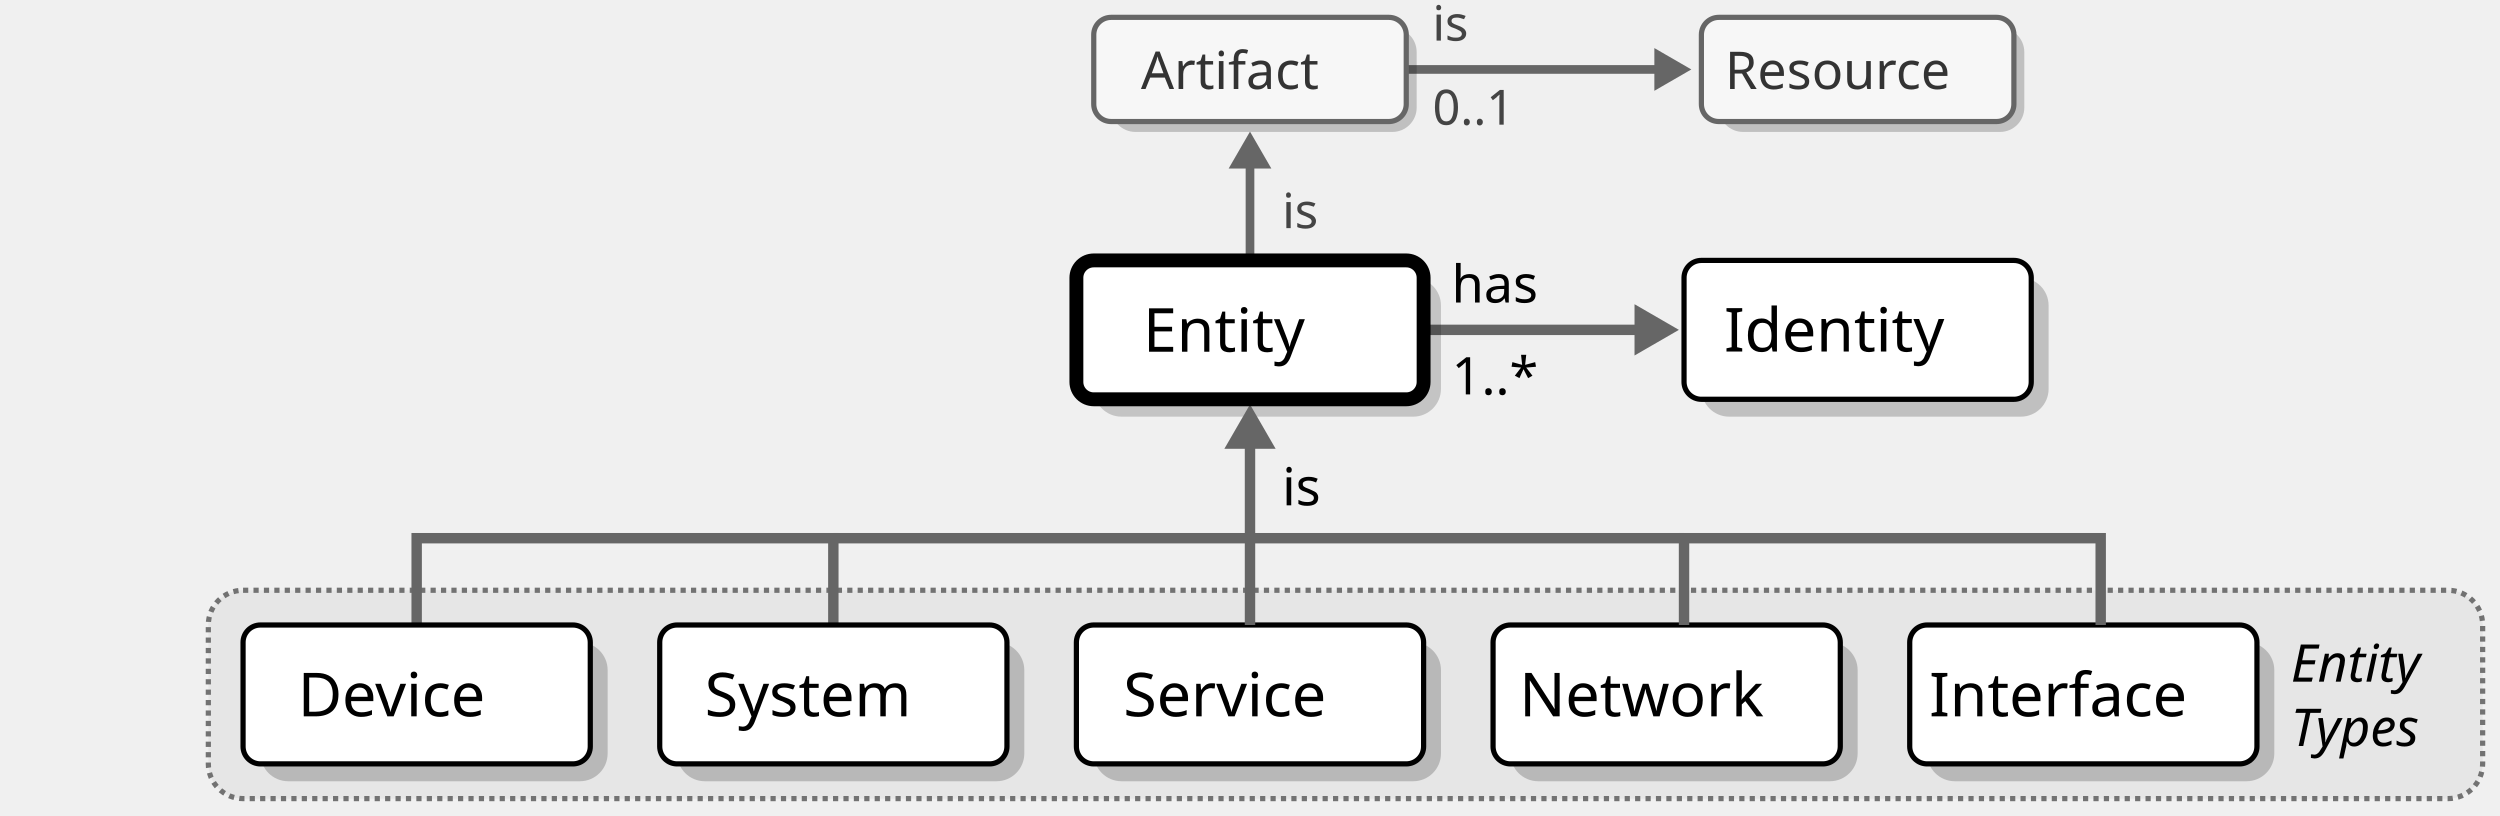
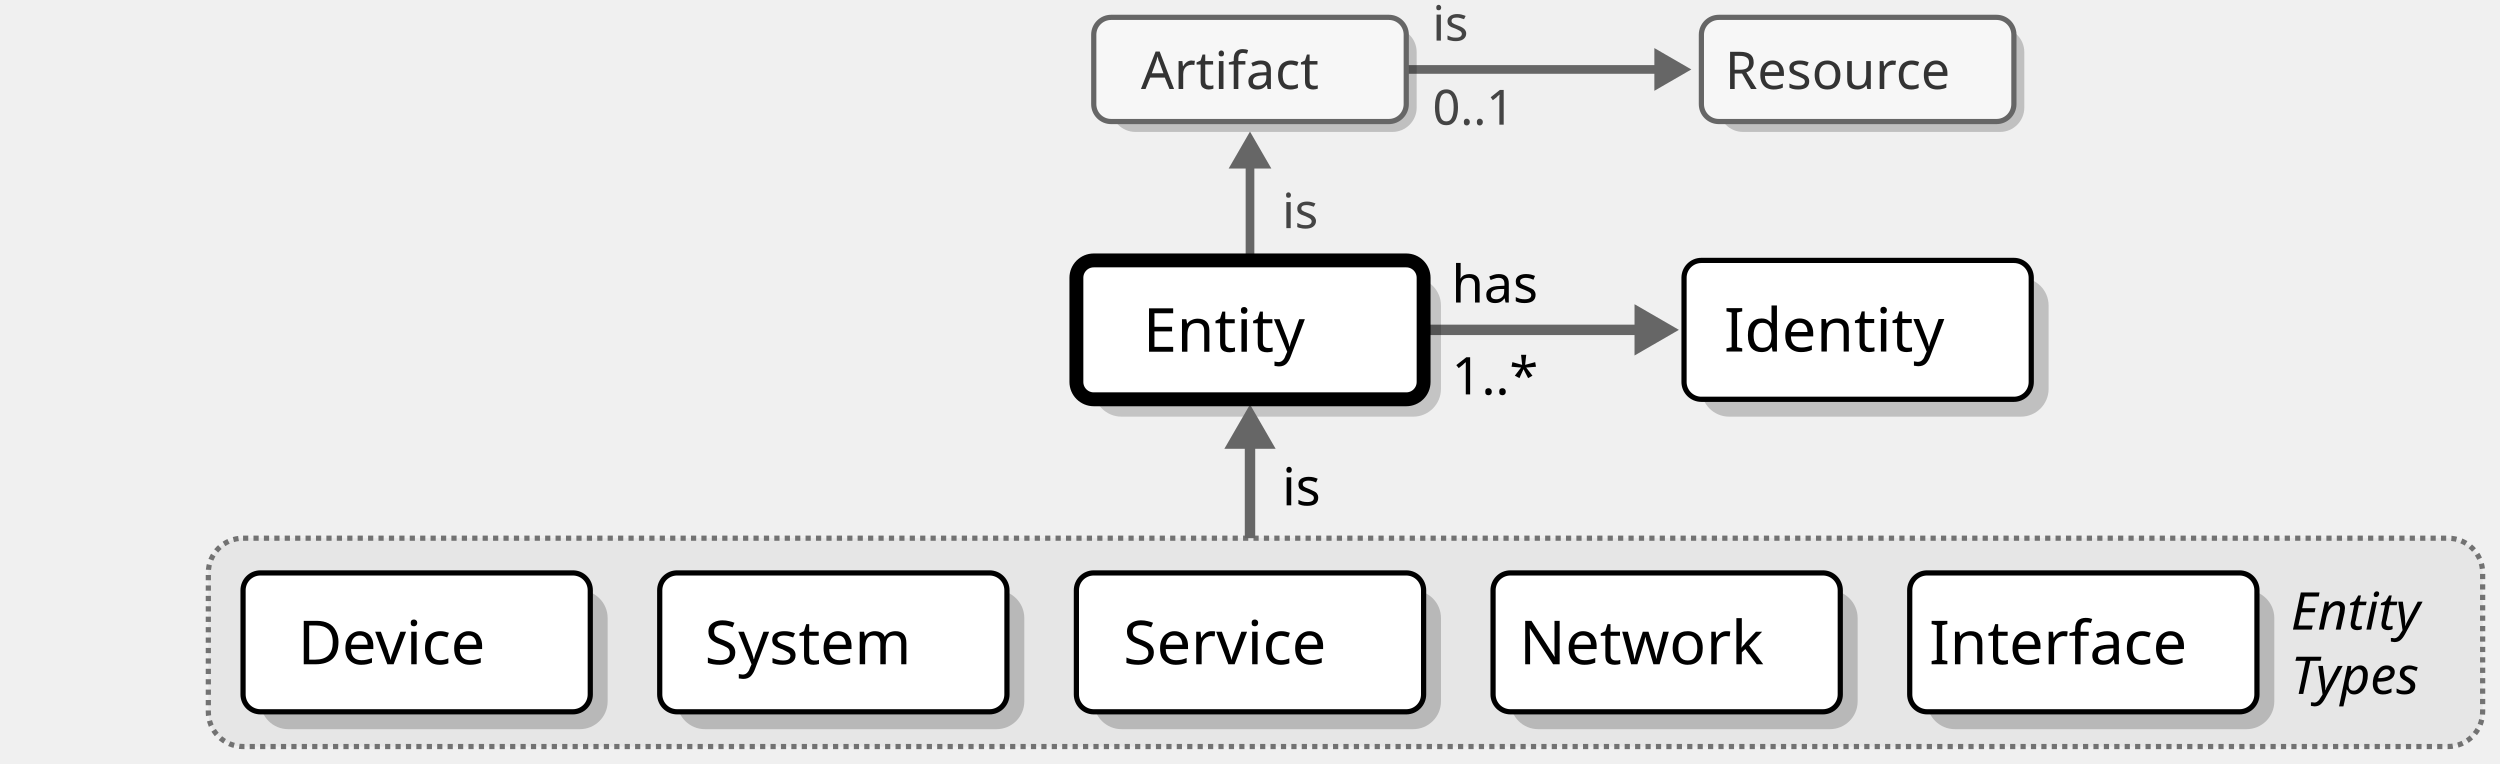
- <svg xmlns="http://www.w3.org/2000/svg" xmlns:xlink="http://www.w3.org/1999/xlink" width="144mm" height="47mm" version="1.1" viewBox="0 0 144 47" id="svg926">
+ <svg xmlns="http://www.w3.org/2000/svg" xmlns:xlink="http://www.w3.org/1999/xlink" width="144mm" height="44mm" version="1.1" viewBox="0 0 144 44" id="svg926">
  <defs id="defs827">
    <marker id="b" overflow="visible" orient="auto">
      <path transform="scale(0.4)" d="M 5.77,0 -2.88,5 V -5 Z" fill="context-stroke" fill-rule="evenodd" stroke="context-stroke" stroke-width="1pt" id="path824" />
    </marker>
  </defs>
-   <rect id="rect1309" x="12" y="34" width="131" height="12" rx="2" fill="none" opacity="0.913" stroke="#000000" stroke-linejoin="round" stroke-width="0.333" style="fill:#e5e5e5;fill-opacity:1;stroke:#666666;stroke-width:0.3;stroke-miterlimit:4;stroke-dasharray:0.3, 0.3;stroke-dashoffset:0;stroke-opacity:1" />
+   <rect id="rect1309" x="12" y="31" width="131" height="12" rx="2" fill="none" opacity="0.913" stroke="#000000" stroke-linejoin="round" stroke-width="0.333" style="fill:#e5e5e5;fill-opacity:1;stroke:#666666;stroke-width:0.3;stroke-miterlimit:4;stroke-dasharray:0.3, 0.3;stroke-dashoffset:0;stroke-opacity:1" />
  <path d="m 81,4 h 15" marker-end="url(#b)" id="path829" style="fill:none;stroke:#666666;stroke-width:0.5;stroke-miterlimit:4;stroke-dasharray:none;stroke-opacity:1" />
  <use x="0" y="0" xlink:href="#g2499" id="use2581" transform="translate(-35)" width="100%" height="100%" />
  <g id="g2499" transform="translate(1.000088)">
    <rect id="rect2153" x="98" y="1.6" width="17.6" height="6" rx="1.4" fill="none" opacity="0.913" stroke="#000000" stroke-linejoin="round" stroke-width="0.333" style="opacity:1;fill:#000000;fill-opacity:0.2;stroke:none;stroke-width:0.297;stroke-miterlimit:4;stroke-dasharray:none;stroke-opacity:1" />
    <rect id="rect3080" x="97" y="1" width="18" height="6" rx="1" fill="none" opacity="0.913" stroke="#000000" stroke-linejoin="round" stroke-width="0.333" style="opacity:1;fill:#f7f7f7;fill-opacity:1;stroke:#666666;stroke-width:0.3;stroke-miterlimit:4;stroke-dasharray:none;stroke-opacity:1" />
  </g>
  <text x="73.86" y="29.105" font-family="sans-serif" font-size="3px" stroke-width="0.265" style="line-height:1.25" xml:space="preserve" id="text916">
    <tspan x="73.86" y="29.105" stroke-width="0.265" id="tspan914">is</tspan>
  </text>
-   <path style="fill:none;stroke:#666666;stroke-width:0.6;stroke-linecap:butt;stroke-linejoin:miter;stroke-miterlimit:4;stroke-dasharray:none;stroke-opacity:1" d="m 24,36 v -5 h 24 v 5" id="path2706" />
-   <path style="fill:none;stroke:#666666;stroke-width:0.6;stroke-linecap:butt;stroke-linejoin:miter;stroke-miterlimit:4;stroke-dasharray:none;stroke-opacity:1" d="M 48,31 H 97" id="use3744" />
  <path d="M 82,19 H 95" fill="none" marker-end="url(#b)" stroke="#666666" stroke-width=".667" id="path888" style="stroke-width:0.6;stroke-miterlimit:4;stroke-dasharray:none" />
  <rect id="rect879-3" x="63" y="16" width="20" height="8" rx="1.6" fill="none" opacity="0.913" stroke="#000000" stroke-linejoin="round" stroke-width="0.333" style="fill:#000000;fill-opacity:0.2;stroke:none;stroke-width:0.3;stroke-miterlimit:4;stroke-dasharray:none" />
-   <use x="0" y="0" xlink:href="#g1309" id="use1799" transform="translate(13,21)" width="100%" height="100%" />
-   <use x="0" y="0" xlink:href="#g1309" id="use1797" transform="translate(-11,21)" width="100%" height="100%" />
-   <use x="0" y="0" xlink:href="#g1309" id="use1795" transform="translate(-35,21)" width="100%" height="100%" />
-   <use x="0" y="0" xlink:href="#g1309" id="use1793" transform="translate(-59,21)" width="100%" height="100%" />
-   <use x="0" y="0" xlink:href="#g1309" id="use1791" transform="translate(-83,21)" width="100%" height="100%" />
-   <path d="m 72,36 v -11" marker-end="url(#b)" id="path831" style="fill:none;stroke:#666666;stroke-width:0.6;stroke-miterlimit:4;stroke-dasharray:none" />
+   <use x="0" y="0" xlink:href="#g1309" id="use1799" transform="translate(12.99991,18)" width="100%" height="100%" />
+   <use x="0" y="0" xlink:href="#g1309" id="use1797" transform="translate(-11.00009,18)" width="100%" height="100%" />
+   <use x="0" y="0" xlink:href="#g1309" id="use1795" transform="translate(-35.00009,18)" width="100%" height="100%" />
+   <use x="0" y="0" xlink:href="#g1309" id="use1793" transform="translate(-59.00009,18)" width="100%" height="100%" />
+   <use x="0" y="0" xlink:href="#g1309" id="use1791" transform="translate(-83.00009,18)" width="100%" height="100%" />
+   <path d="m 72,31 8.8e-5,-6" marker-end="url(#b)" id="path831" style="fill:none;stroke:#666666;stroke-width:0.6;stroke-miterlimit:4;stroke-dasharray:none" />
  <path d="M 72,15 V 9" marker-end="url(#b)" id="path841" style="fill:none;stroke:#666666;stroke-width:0.5;stroke-miterlimit:4;stroke-dasharray:none;stroke-opacity:1" />
  <text x="72.015" y="5.124" style="font-size:3px;line-height:1.25;font-family:sans-serif;stroke-width:0.265" xml:space="preserve" id="text847">
    <tspan x="72.015" y="5.124" font-size="3.5px" stroke-width="0.265" text-align="center" text-anchor="middle" id="tspan845" style="font-size:3px;fill:#333333;fill-opacity:1">Artifact</tspan>
  </text>
  <text x="107.015" y="5.124" style="font-size:3px;line-height:1.25;font-family:sans-serif;fill:#333333;fill-opacity:1;stroke-width:0.265" xml:space="preserve" id="text851">
    <tspan x="107.015" y="5.124" font-size="3.5px" stroke-width="0.265" text-align="center" text-anchor="middle" id="tspan849" style="font-size:3px;fill:#333333;fill-opacity:1">Resource</tspan>
  </text>
  <rect x="62" y="15" width="20" height="8" rx="1" fill="none" opacity=".913" stroke="#000000" stroke-linejoin="round" stroke-width=".667" id="rect924" style="opacity:1;fill:#ffffff;fill-opacity:1;stroke-width:0.8;stroke-miterlimit:4;stroke-dasharray:none" />
  <text x="71.866" y="20.262" style="font-size:3.5px;line-height:1.25;font-family:sans-serif;stroke-width:0.265" xml:space="preserve" id="text855">
    <tspan x="71.866" y="20.262" font-size="3.5px" stroke-width="0.265" text-align="center" text-anchor="middle" id="tspan853">Entity</tspan>
  </text>
  <g id="g1309" transform="translate(1.000088)">
    <rect id="rect879" x="97" y="16" width="20" height="8" rx="1.6" fill="none" opacity="0.913" stroke="#000000" stroke-linejoin="round" stroke-width="0.333" style="opacity:1;fill:#000000;fill-opacity:0.2;stroke:none;stroke-width:0.3;stroke-miterlimit:4;stroke-dasharray:none" />
    <rect id="a" x="96" y="15" width="20" height="8" rx="1" fill="none" opacity="0.913" stroke="#000000" stroke-linejoin="round" stroke-width="0.333" style="opacity:1;fill:#ffffff;fill-opacity:1;stroke-width:0.3;stroke-miterlimit:4;stroke-dasharray:none" />
  </g>
  <text x="73.86" y="13.143" font-size="3px" stroke-width="0.265" style="font-size:2.8px;line-height:1.25;font-family:sans-serif" xml:space="preserve" id="text870">
    <tspan x="73.86" y="13.143" stroke-width="0.265" id="tspan868" style="font-size:2.8px;fill:#444444;fill-opacity:1">is</tspan>
  </text>
  <text x="82.51" y="2.342" font-size="3px" stroke-width="0.265" style="font-size:2.8px;line-height:1.25;font-family:sans-serif" xml:space="preserve" id="text874">
    <tspan x="82.51" y="2.342" stroke-width="0.265" id="tspan872" style="font-size:2.8px;fill:#444444;fill-opacity:1">is</tspan>
  </text>
  <text x="107.015" y="20.249" font-size="3.5px" stroke-width="0.265" style="line-height:1.25;font-family:sans-serif" xml:space="preserve" id="text878">
    <tspan x="107.015" y="20.249" font-size="3.5px" stroke-width="0.265" text-align="center" text-anchor="middle" id="tspan876">Identity</tspan>
  </text>
  <text x="83.616" y="17.425" font-family="sans-serif" font-size="3px" stroke-width="0.265" style="line-height:1.25" xml:space="preserve" id="text886">
    <tspan x="83.616" y="17.425" stroke-width="0.265" id="tspan884">has</tspan>
  </text>
-   <text x="47.915" y="41.259" font-family="sans-serif" font-size="3.5px" stroke-width="0.265" style="line-height:1.25" xml:space="preserve" id="text892">
-     <tspan x="47.915" y="41.259" font-size="3.5px" stroke-width="0.265" text-align="center" text-anchor="middle" id="tspan890">System</tspan>
+   <text x="47.915" y="38.259" font-family="sans-serif" font-size="3.5px" stroke-width="0.265" style="line-height:1.25" xml:space="preserve" id="text892">
+     <tspan x="47.915" y="38.259" font-size="3.5px" stroke-width="0.265" text-align="center" text-anchor="middle" id="tspan890">System</tspan>
  </text>
-   <text x="95.915" y="41.259" font-family="sans-serif" font-size="3.5px" stroke-width="0.265" style="line-height:1.25" xml:space="preserve" id="text898">
-     <tspan x="95.915" y="41.259" font-size="3.5px" stroke-width="0.265" text-align="center" text-anchor="middle" id="tspan896">Network</tspan>
+   <text x="95.915" y="38.259" font-family="sans-serif" font-size="3.5px" stroke-width="0.265" style="line-height:1.25" xml:space="preserve" id="text898">
+     <tspan x="95.915" y="38.259" font-size="3.5px" stroke-width="0.265" text-align="center" text-anchor="middle" id="tspan896">Network</tspan>
  </text>
-   <text x="119.915" y="41.259" font-family="sans-serif" font-size="3.5px" stroke-width="0.265" style="line-height:1.25" xml:space="preserve" id="text904">
-     <tspan x="119.915" y="41.259" font-size="3.5px" stroke-width="0.265" text-align="center" text-anchor="middle" id="tspan902">Interface</tspan>
+   <text x="119.915" y="38.259" font-family="sans-serif" font-size="3.5px" stroke-width="0.265" style="line-height:1.25" xml:space="preserve" id="text904">
+     <tspan x="119.915" y="38.259" font-size="3.5px" stroke-width="0.265" text-align="center" text-anchor="middle" id="tspan902">Interface</tspan>
  </text>
-   <text x="23.915" y="41.259" font-family="sans-serif" font-size="3.5px" stroke-width="0.265" style="line-height:1.25" xml:space="preserve" id="text910">
-     <tspan x="23.915" y="41.259" font-size="3.5px" stroke-width="0.265" text-align="center" text-anchor="middle" id="tspan908">Device</tspan>
+   <text x="23.915" y="38.259" font-family="sans-serif" font-size="3.5px" stroke-width="0.265" style="line-height:1.25" xml:space="preserve" id="text910">
+     <tspan x="23.915" y="38.259" font-size="3.5px" stroke-width="0.265" text-align="center" text-anchor="middle" id="tspan908">Device</tspan>
  </text>
  <text x="83.616" y="22.717" font-family="sans-serif" font-size="3px" stroke-width="0.265" style="line-height:1.25" xml:space="preserve" id="text922">
    <tspan x="83.616" y="22.717" stroke-width="0.265" id="tspan920">1..*</tspan>
  </text>
-   <text x="71.915" y="41.259" font-family="sans-serif" font-size="3.5px" stroke-width="0.265" style="line-height:1.25" xml:space="preserve" id="text1965">
-     <tspan x="71.915" y="41.259" font-size="3.5px" stroke-width="0.265" text-align="center" text-anchor="middle" id="tspan1963">Service</tspan>
+   <text x="71.915" y="38.259" font-family="sans-serif" font-size="3.5px" stroke-width="0.265" style="line-height:1.25" xml:space="preserve" id="text1965">
+     <tspan x="71.915" y="38.259" font-size="3.5px" stroke-width="0.265" text-align="center" text-anchor="middle" id="tspan1963">Service</tspan>
  </text>
-   <use x="0" y="0" xlink:href="#path2706" id="use5757" transform="translate(73)" width="100%" height="100%" />
-   <text x="131.951" y="39.266" style="font-size:3px;line-height:1.25;font-family:sans-serif;stroke-width:0.265" xml:space="preserve" id="text1335">
-     <tspan x="131.951" y="39.266" stroke-width="0.265" id="tspan1333" style="font-style:italic;font-variant:normal;font-weight:normal;font-stretch:normal;font-family:sans-serif;-inkscape-font-specification:'sans-serif Italic'">Entity</tspan>
+   <text x="131.951" y="36.266" style="font-size:3px;line-height:1.25;font-family:sans-serif;stroke-width:0.265" xml:space="preserve" id="text1335">
+     <tspan x="131.951" y="36.266" stroke-width="0.265" id="tspan1333" style="font-style:italic;font-variant:normal;font-weight:normal;font-stretch:normal;font-family:sans-serif;-inkscape-font-specification:'sans-serif Italic'">Entity</tspan>
  </text>
-   <text x="131.951" y="42.97" style="font-size:3px;line-height:1.25;font-family:sans-serif;stroke-width:0.265" xml:space="preserve" id="text3366">
-     <tspan x="131.951" y="42.97" stroke-width="0.265" id="tspan3364" style="font-style:italic;font-variant:normal;font-weight:normal;font-stretch:normal;font-family:sans-serif;-inkscape-font-specification:'sans-serif Italic'">Types</tspan>
+   <text x="131.951" y="39.97" style="font-size:3px;line-height:1.25;font-family:sans-serif;stroke-width:0.265" xml:space="preserve" id="text3366">
+     <tspan x="131.951" y="39.97" stroke-width="0.265" id="tspan3364" style="font-style:italic;font-variant:normal;font-weight:normal;font-stretch:normal;font-family:sans-serif;-inkscape-font-specification:'sans-serif Italic'">Types</tspan>
  </text>
  <text x="82.51" y="7.179" font-size="3px" stroke-width="0.265" style="font-size:2.8px;line-height:1.25;font-family:sans-serif" xml:space="preserve" id="text2279">
    <tspan x="82.51" y="7.179" stroke-width="0.265" id="tspan2277" style="font-size:2.8px;fill:#444444;fill-opacity:1">0..1</tspan>
  </text>
</svg>
